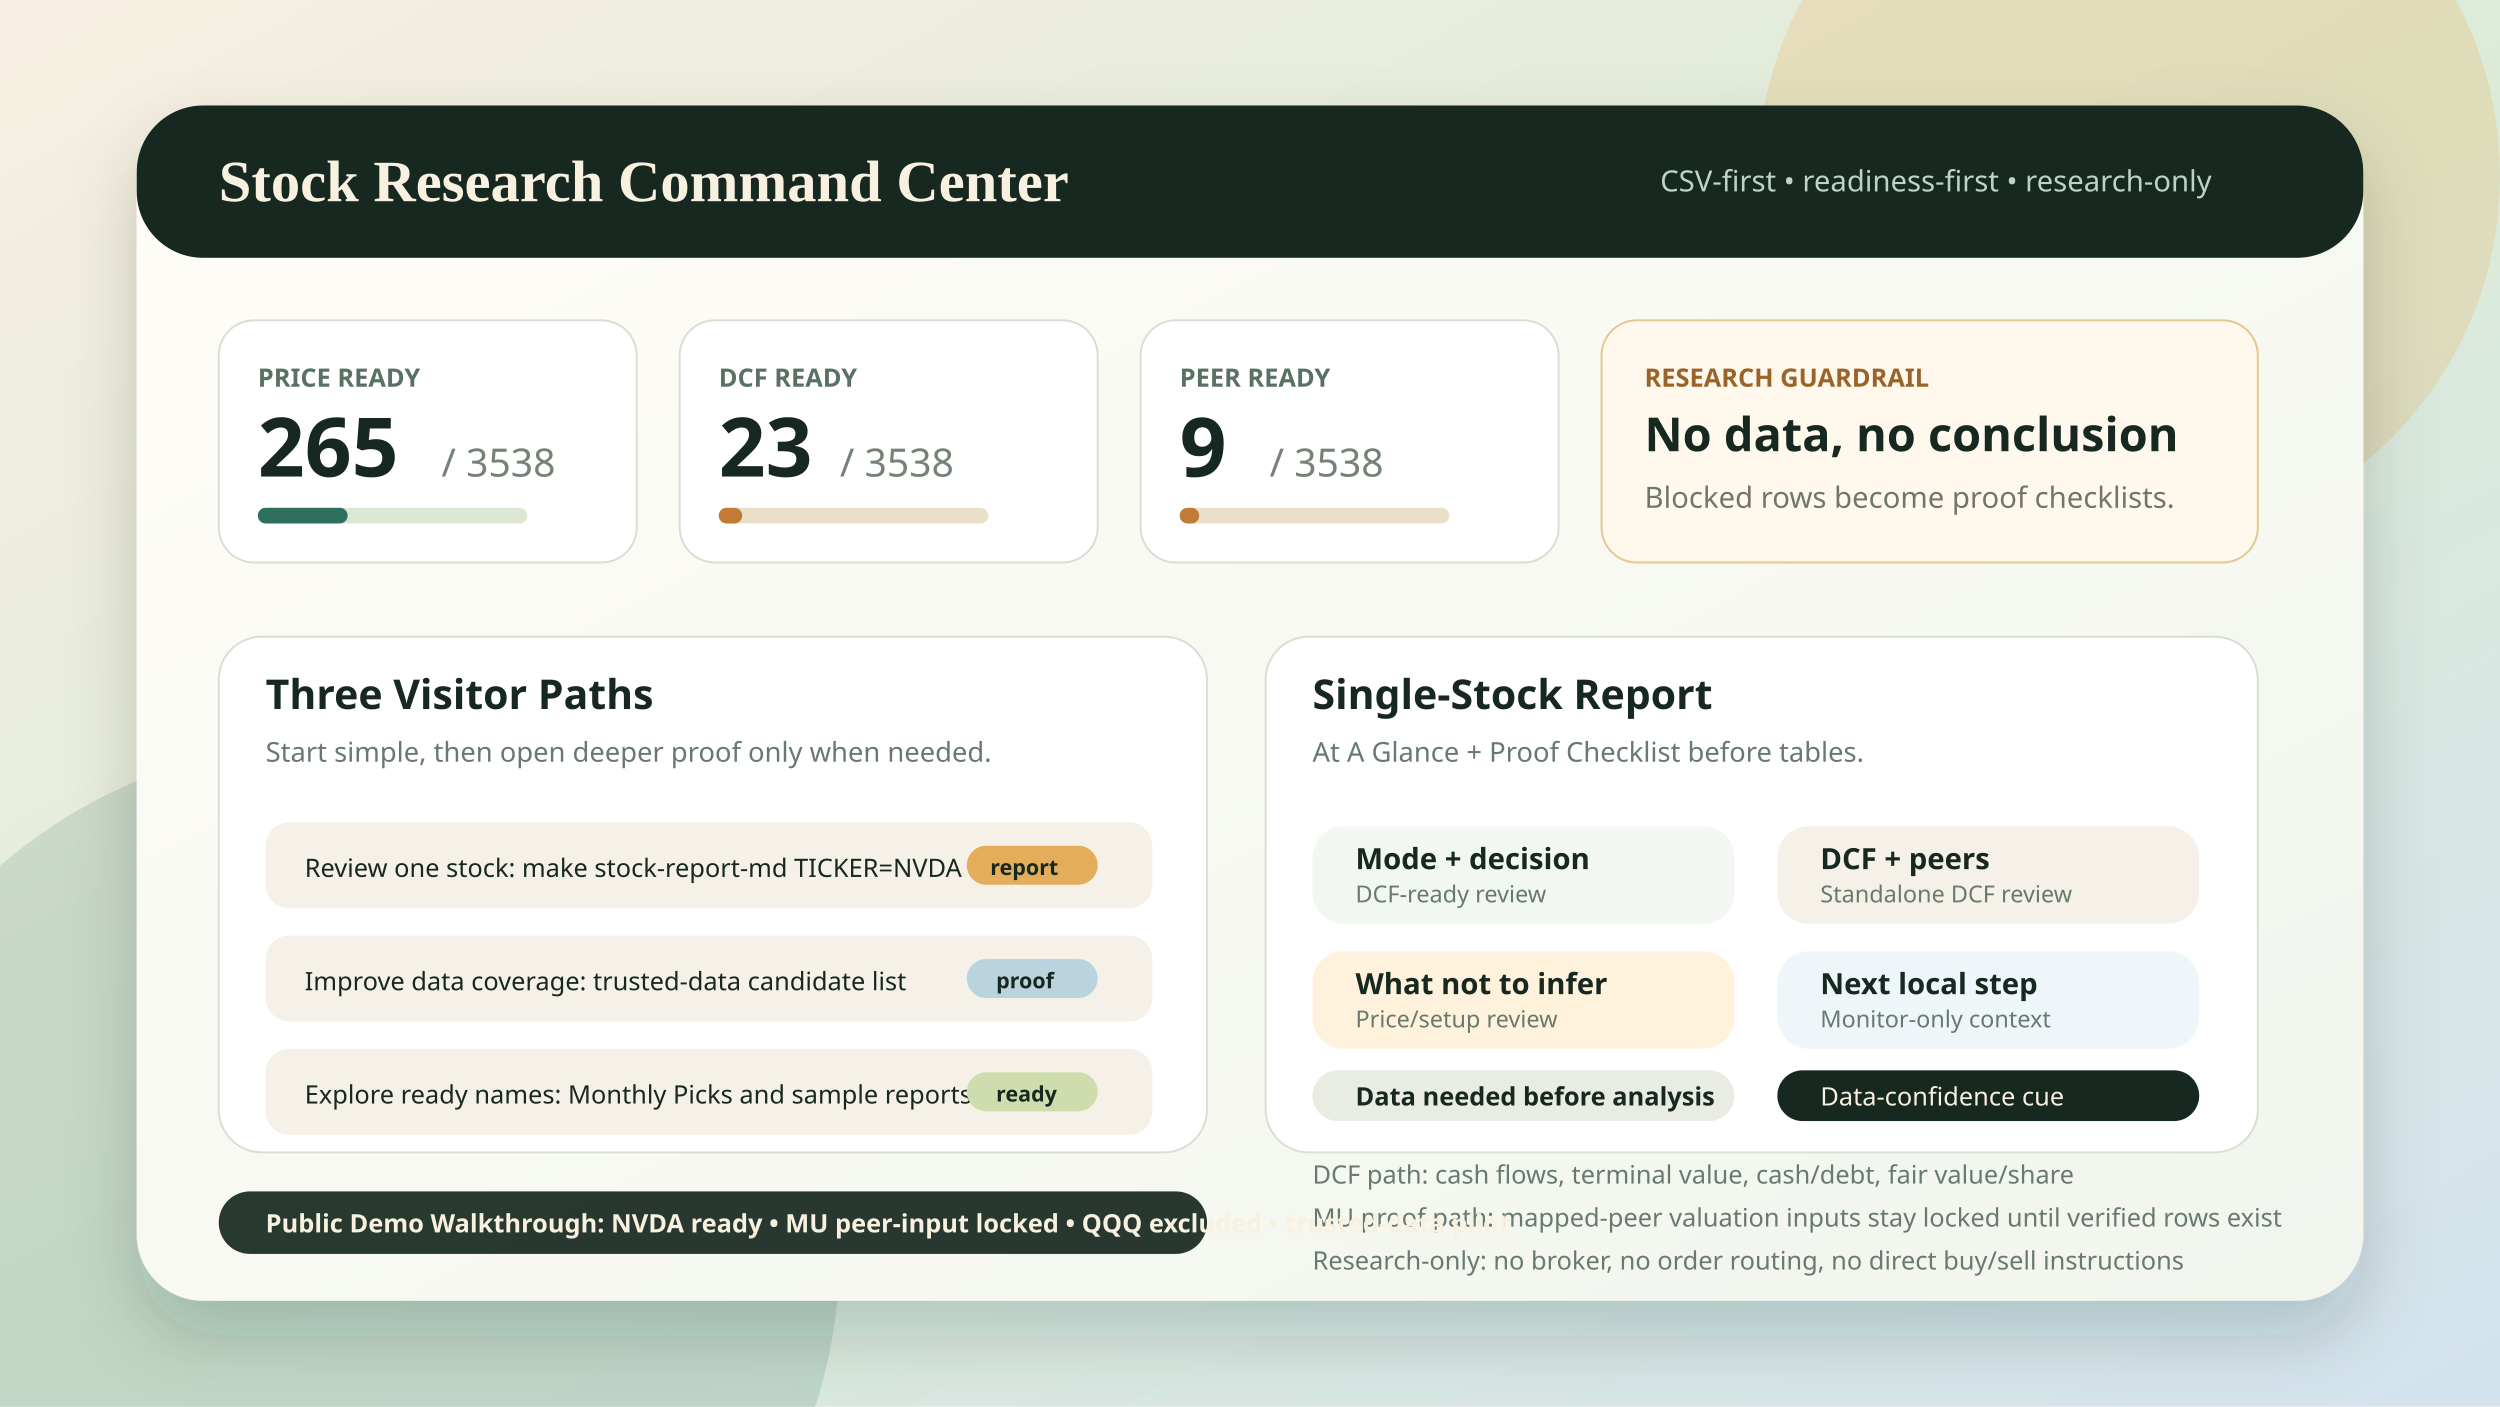
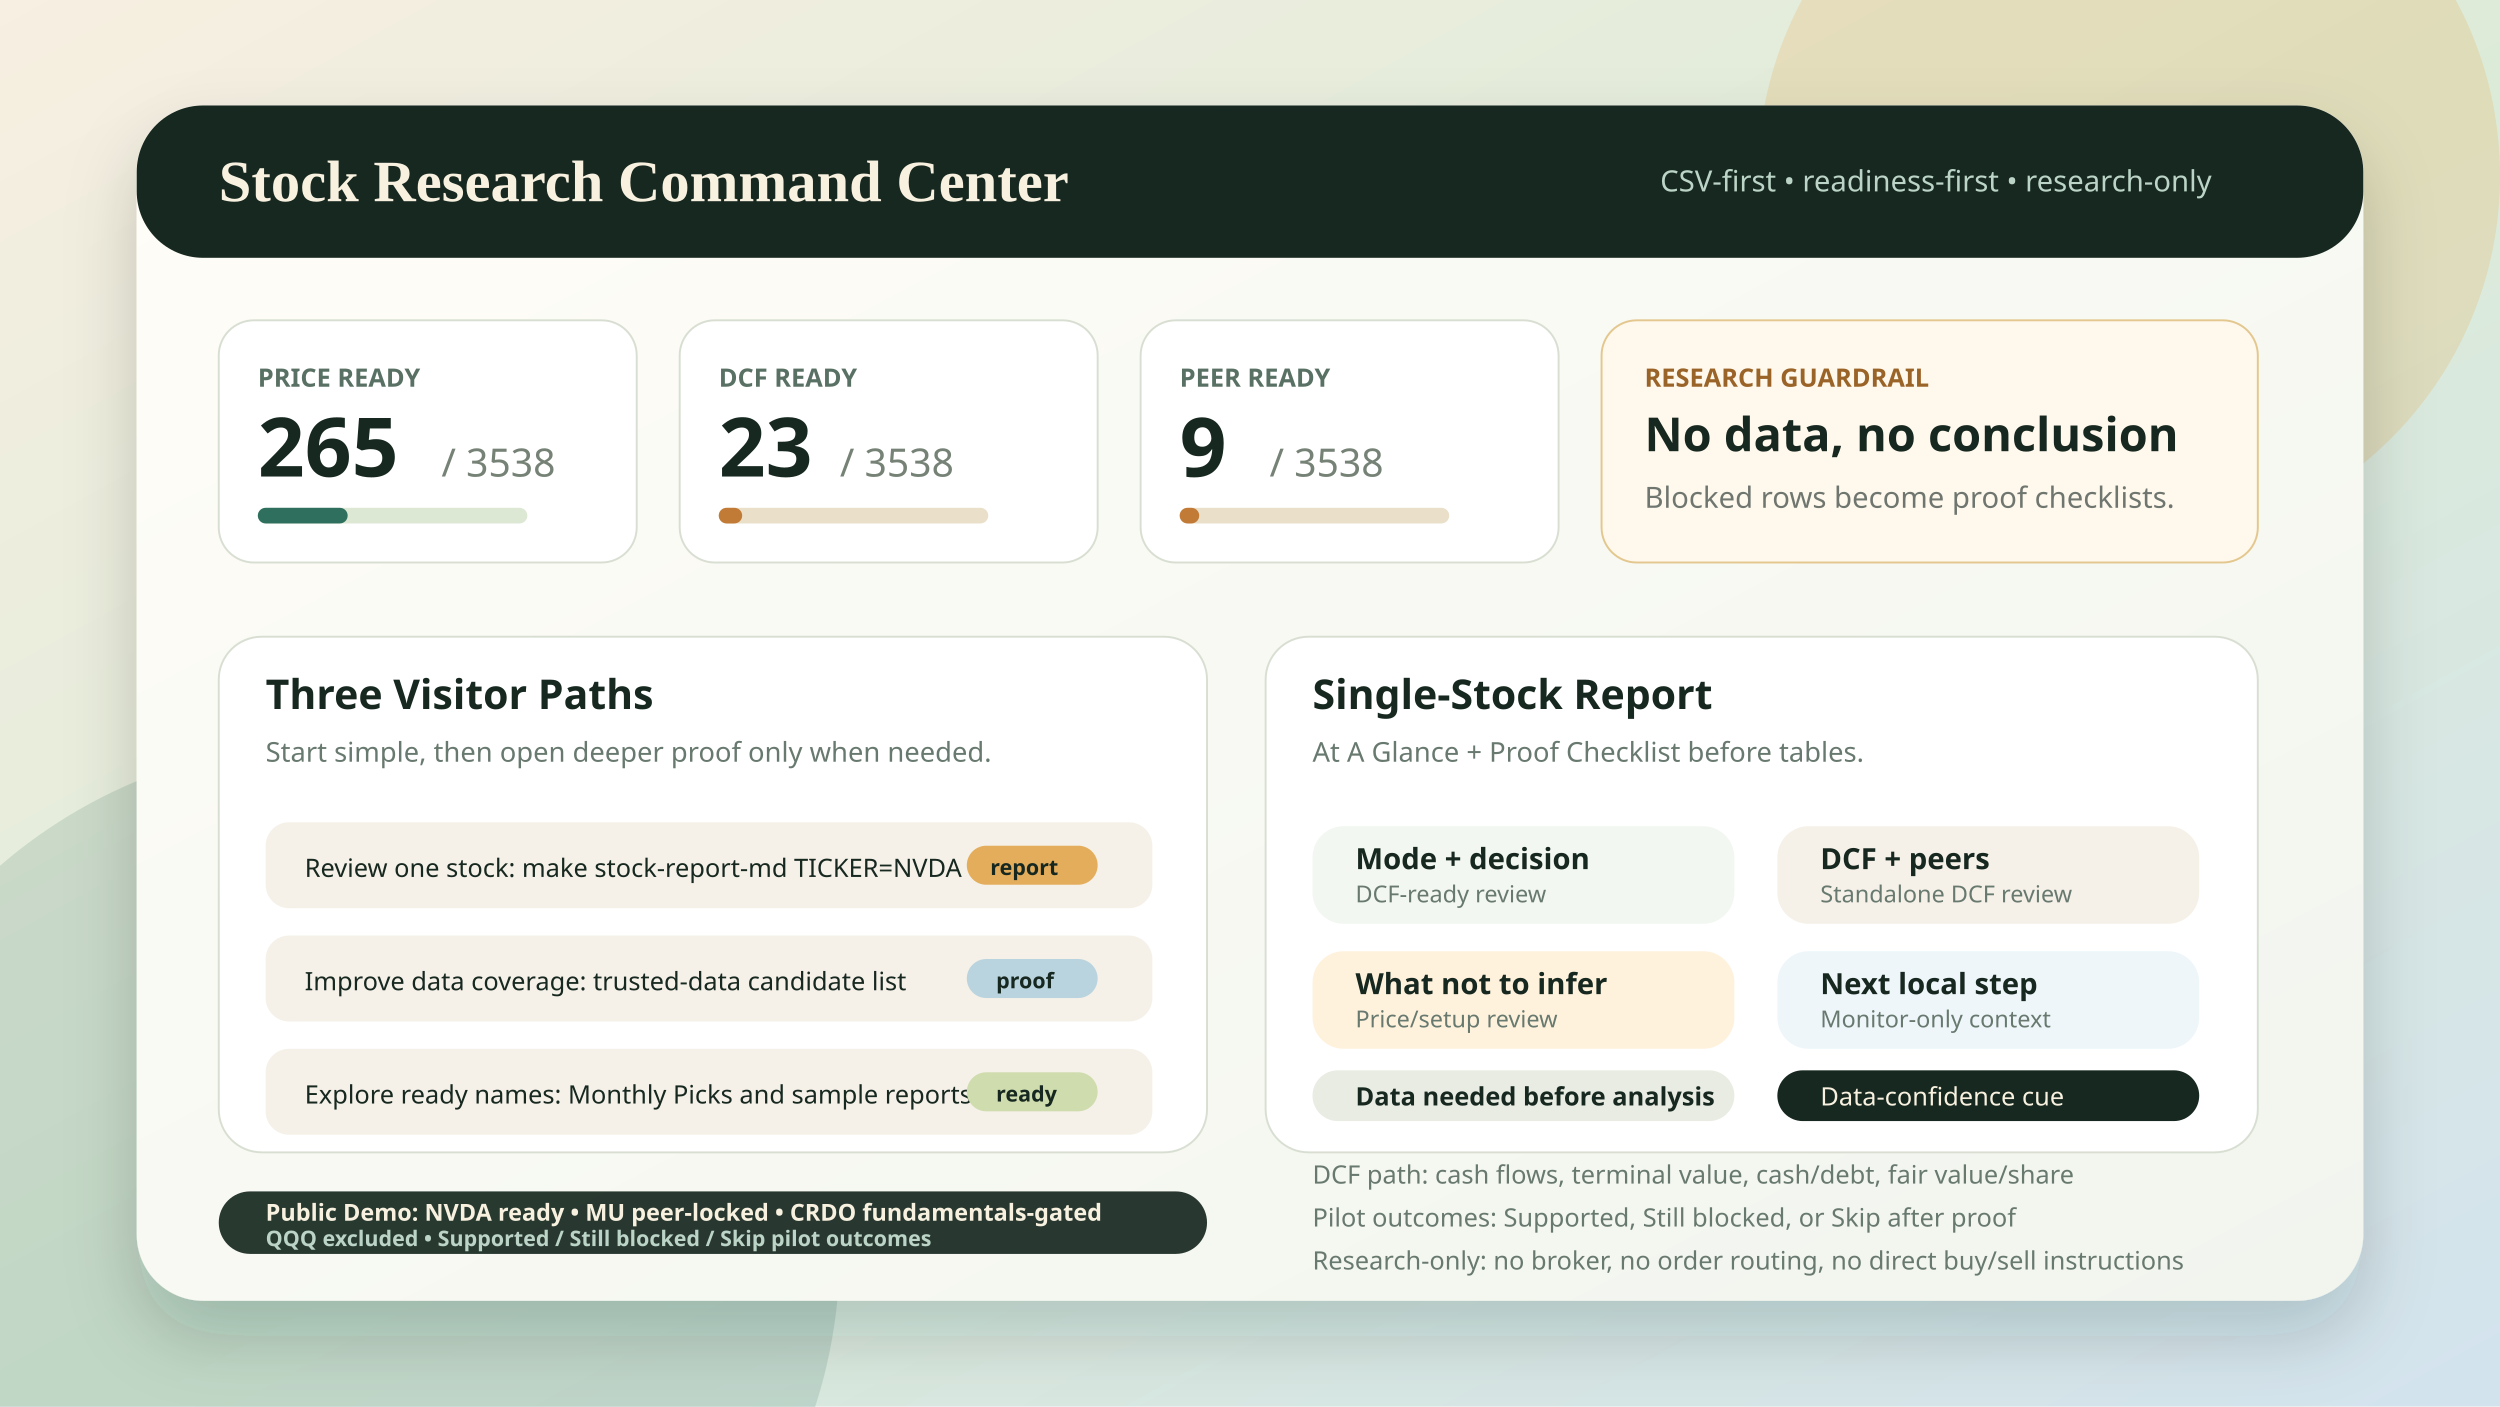
<svg xmlns="http://www.w3.org/2000/svg" width="1280" height="720" viewBox="0 0 1280 720" role="img" aria-labelledby="title desc">
  <defs>
    <linearGradient id="bg" x1="0" y1="0" x2="1" y2="1">
      <stop offset="0" stop-color="#f7efe1" />
      <stop offset="0.52" stop-color="#dcebd8" />
      <stop offset="1" stop-color="#d3e3ee" />
    </linearGradient>
    <linearGradient id="panel" x1="0" y1="0" x2="1" y2="1">
      <stop offset="0" stop-color="#fffdf8" />
      <stop offset="1" stop-color="#f1f5ee" />
    </linearGradient>
    <filter id="shadow" x="-20%" y="-20%" width="140%" height="140%">
      <feDropShadow dx="0" dy="18" stdDeviation="18" flood-color="#173024" flood-opacity="0.18" />
    </filter>
  </defs>
  <rect width="1280" height="720" fill="url(#bg)" />
  <circle cx="1090" cy="90" r="190" fill="#e6a84f" opacity="0.22" />
  <circle cx="170" cy="640" r="260" fill="#2f6f5e" opacity="0.16" />
  <rect x="70" y="54" width="1140" height="612" rx="34" fill="url(#panel)" filter="url(#shadow)" />
  <rect x="70" y="54" width="1140" height="78" rx="34" fill="#172820" />
  <text x="112" y="103" fill="#f8f1df" font-family="Georgia, 'Times New Roman', serif" font-size="30" font-weight="700">Stock Research Command Center</text>
  <text x="850" y="98" fill="#bbd4c7" font-family="Verdana, sans-serif" font-size="15">CSV-first • readiness-first • research-only</text>
  <g font-family="Verdana, sans-serif">
    <rect x="112" y="164" width="214" height="124" rx="18" fill="#ffffff" stroke="#d8dfd2" />
    <text x="132" y="198" fill="#597164" font-size="13" font-weight="700">PRICE READY</text>
    <text x="132" y="244" fill="#172820" font-size="42" font-weight="700">265</text>
    <text x="226" y="244" fill="#768276" font-size="20">/ 3538</text>
    <rect x="132" y="260" width="138" height="8" rx="4" fill="#dce8d3" />
    <rect x="132" y="260" width="46" height="8" rx="4" fill="#2f6f5e" />
    <rect x="348" y="164" width="214" height="124" rx="18" fill="#ffffff" stroke="#d8dfd2" />
    <text x="368" y="198" fill="#597164" font-size="13" font-weight="700">DCF READY</text>
    <text x="368" y="244" fill="#172820" font-size="42" font-weight="700">23</text>
    <text x="430" y="244" fill="#768276" font-size="20">/ 3538</text>
    <rect x="368" y="260" width="138" height="8" rx="4" fill="#eadfc9" />
    <rect x="368" y="260" width="12" height="8" rx="4" fill="#c27b37" />
    <rect x="584" y="164" width="214" height="124" rx="18" fill="#ffffff" stroke="#d8dfd2" />
    <text x="604" y="198" fill="#597164" font-size="13" font-weight="700">PEER READY</text>
    <text x="604" y="244" fill="#172820" font-size="42" font-weight="700">9</text>
    <text x="650" y="244" fill="#768276" font-size="20">/ 3538</text>
    <rect x="604" y="260" width="138" height="8" rx="4" fill="#eadfc9" />
    <rect x="604" y="260" width="10" height="8" rx="4" fill="#c27b37" />
    <rect x="820" y="164" width="336" height="124" rx="18" fill="#fff8ec" stroke="#e3c78e" />
    <text x="842" y="198" fill="#9a6429" font-size="13" font-weight="700">RESEARCH GUARDRAIL</text>
    <text x="842" y="231" fill="#172820" font-size="24" font-weight="700">No data, no conclusion</text>
    <text x="842" y="260" fill="#6f766f" font-size="15">Blocked rows become proof checklists.</text>
  </g>
  <g font-family="Verdana, sans-serif">
    <rect x="112" y="326" width="506" height="264" rx="22" fill="#ffffff" stroke="#d8dfd2" />
    <text x="136" y="363" fill="#172820" font-size="21" font-weight="700">Three Visitor Paths</text>
    <text x="136" y="390" fill="#68796f" font-size="14">Start simple, then open deeper proof only when needed.</text>
    <rect x="136" y="421" width="454" height="44" rx="12" fill="#f5f1e8" />
    <text x="156" y="449" fill="#172820" font-size="13">Review one stock: make stock-report-md TICKER=NVDA</text>
    <rect x="495" y="433" width="67" height="20" rx="10" fill="#e4ad5b" />
    <text x="507" y="448" fill="#172820" font-size="11" font-weight="700">report</text>
    <rect x="136" y="479" width="454" height="44" rx="12" fill="#f5f1e8" />
    <text x="156" y="507" fill="#172820" font-size="13">Improve data coverage: trusted-data candidate list</text>
    <rect x="495" y="491" width="67" height="20" rx="10" fill="#bad4df" />
    <text x="510" y="506" fill="#172820" font-size="11" font-weight="700">proof</text>
    <rect x="136" y="537" width="454" height="44" rx="12" fill="#f5f1e8" />
    <text x="156" y="565" fill="#172820" font-size="13">Explore ready names: Monthly Picks and sample reports</text>
    <rect x="495" y="549" width="67" height="20" rx="10" fill="#cfdcae" />
    <text x="510" y="564" fill="#172820" font-size="11" font-weight="700">ready</text>
    <rect x="648" y="326" width="508" height="264" rx="22" fill="#ffffff" stroke="#d8dfd2" />
    <text x="672" y="363" fill="#172820" font-size="21" font-weight="700">Single-Stock Report</text>
    <text x="672" y="390" fill="#68796f" font-size="14">At A Glance + Proof Checklist before tables.</text>
    <rect x="672" y="423" width="216" height="50" rx="16" fill="#f2f7f1" />
    <text x="694" y="445" fill="#172820" font-size="15" font-weight="700">Mode + decision</text>
    <text x="694" y="462" fill="#68796f" font-size="12">DCF-ready review</text>
    <rect x="910" y="423" width="216" height="50" rx="16" fill="#f5f1e8" />
    <text x="932" y="445" fill="#172820" font-size="15" font-weight="700">DCF + peers</text>
    <text x="932" y="462" fill="#68796f" font-size="12">Standalone DCF review</text>
    <rect x="672" y="487" width="216" height="50" rx="16" fill="#fff2dd" />
    <text x="694" y="509" fill="#172820" font-size="15" font-weight="700">What not to infer</text>
    <text x="694" y="526" fill="#68796f" font-size="12">Price/setup review</text>
    <rect x="910" y="487" width="216" height="50" rx="16" fill="#eef6fa" />
    <text x="932" y="509" fill="#172820" font-size="15" font-weight="700">Next local step</text>
    <text x="932" y="526" fill="#68796f" font-size="12">Monitor-only context</text>
    <rect x="672" y="548" width="216" height="26" rx="13" fill="#e9ece2" />
    <text x="694" y="566" fill="#172820" font-size="13" font-weight="700">Data needed before analysis</text>
    <rect x="910" y="548" width="216" height="26" rx="13" fill="#172820" />
    <text x="932" y="566" fill="#f8f1df" font-size="13">Data-confidence cue</text>
  </g>
  <text x="672" y="606" fill="#68796f" font-family="Verdana, sans-serif" font-size="13">DCF path: cash flows, terminal value, cash/debt, fair value/share</text>
-   <text x="672" y="628" fill="#68796f" font-family="Verdana, sans-serif" font-size="13">MU proof path: mapped-peer valuation inputs stay locked until verified rows exist</text>
+   <text x="672" y="628" fill="#68796f" font-family="Verdana, sans-serif" font-size="13">Pilot outcomes: Supported, Still blocked, or Skip after proof</text>
  <rect x="112" y="610" width="506" height="32" rx="16" fill="#172820" opacity="0.92" />
-   <text x="136" y="631" fill="#f8f1df" font-family="Verdana, sans-serif" font-size="13" font-weight="700">Public Demo Walkthrough: NVDA ready • MU peer-input locked • QQQ excluded • trusted-data pilot</text>
+   <text x="136" y="625" fill="#f8f1df" font-family="Verdana, sans-serif" font-size="12" font-weight="700">Public Demo: NVDA ready • MU peer-locked • CRDO fundamentals-gated</text>
+   <text x="136" y="638" fill="#bbd4c7" font-family="Verdana, sans-serif" font-size="11" font-weight="700">QQQ excluded • Supported / Still blocked / Skip pilot outcomes</text>
  <text x="672" y="650" fill="#68796f" font-family="Verdana, sans-serif" font-size="13">Research-only: no broker, no order routing, no direct buy/sell instructions</text>
</svg>
